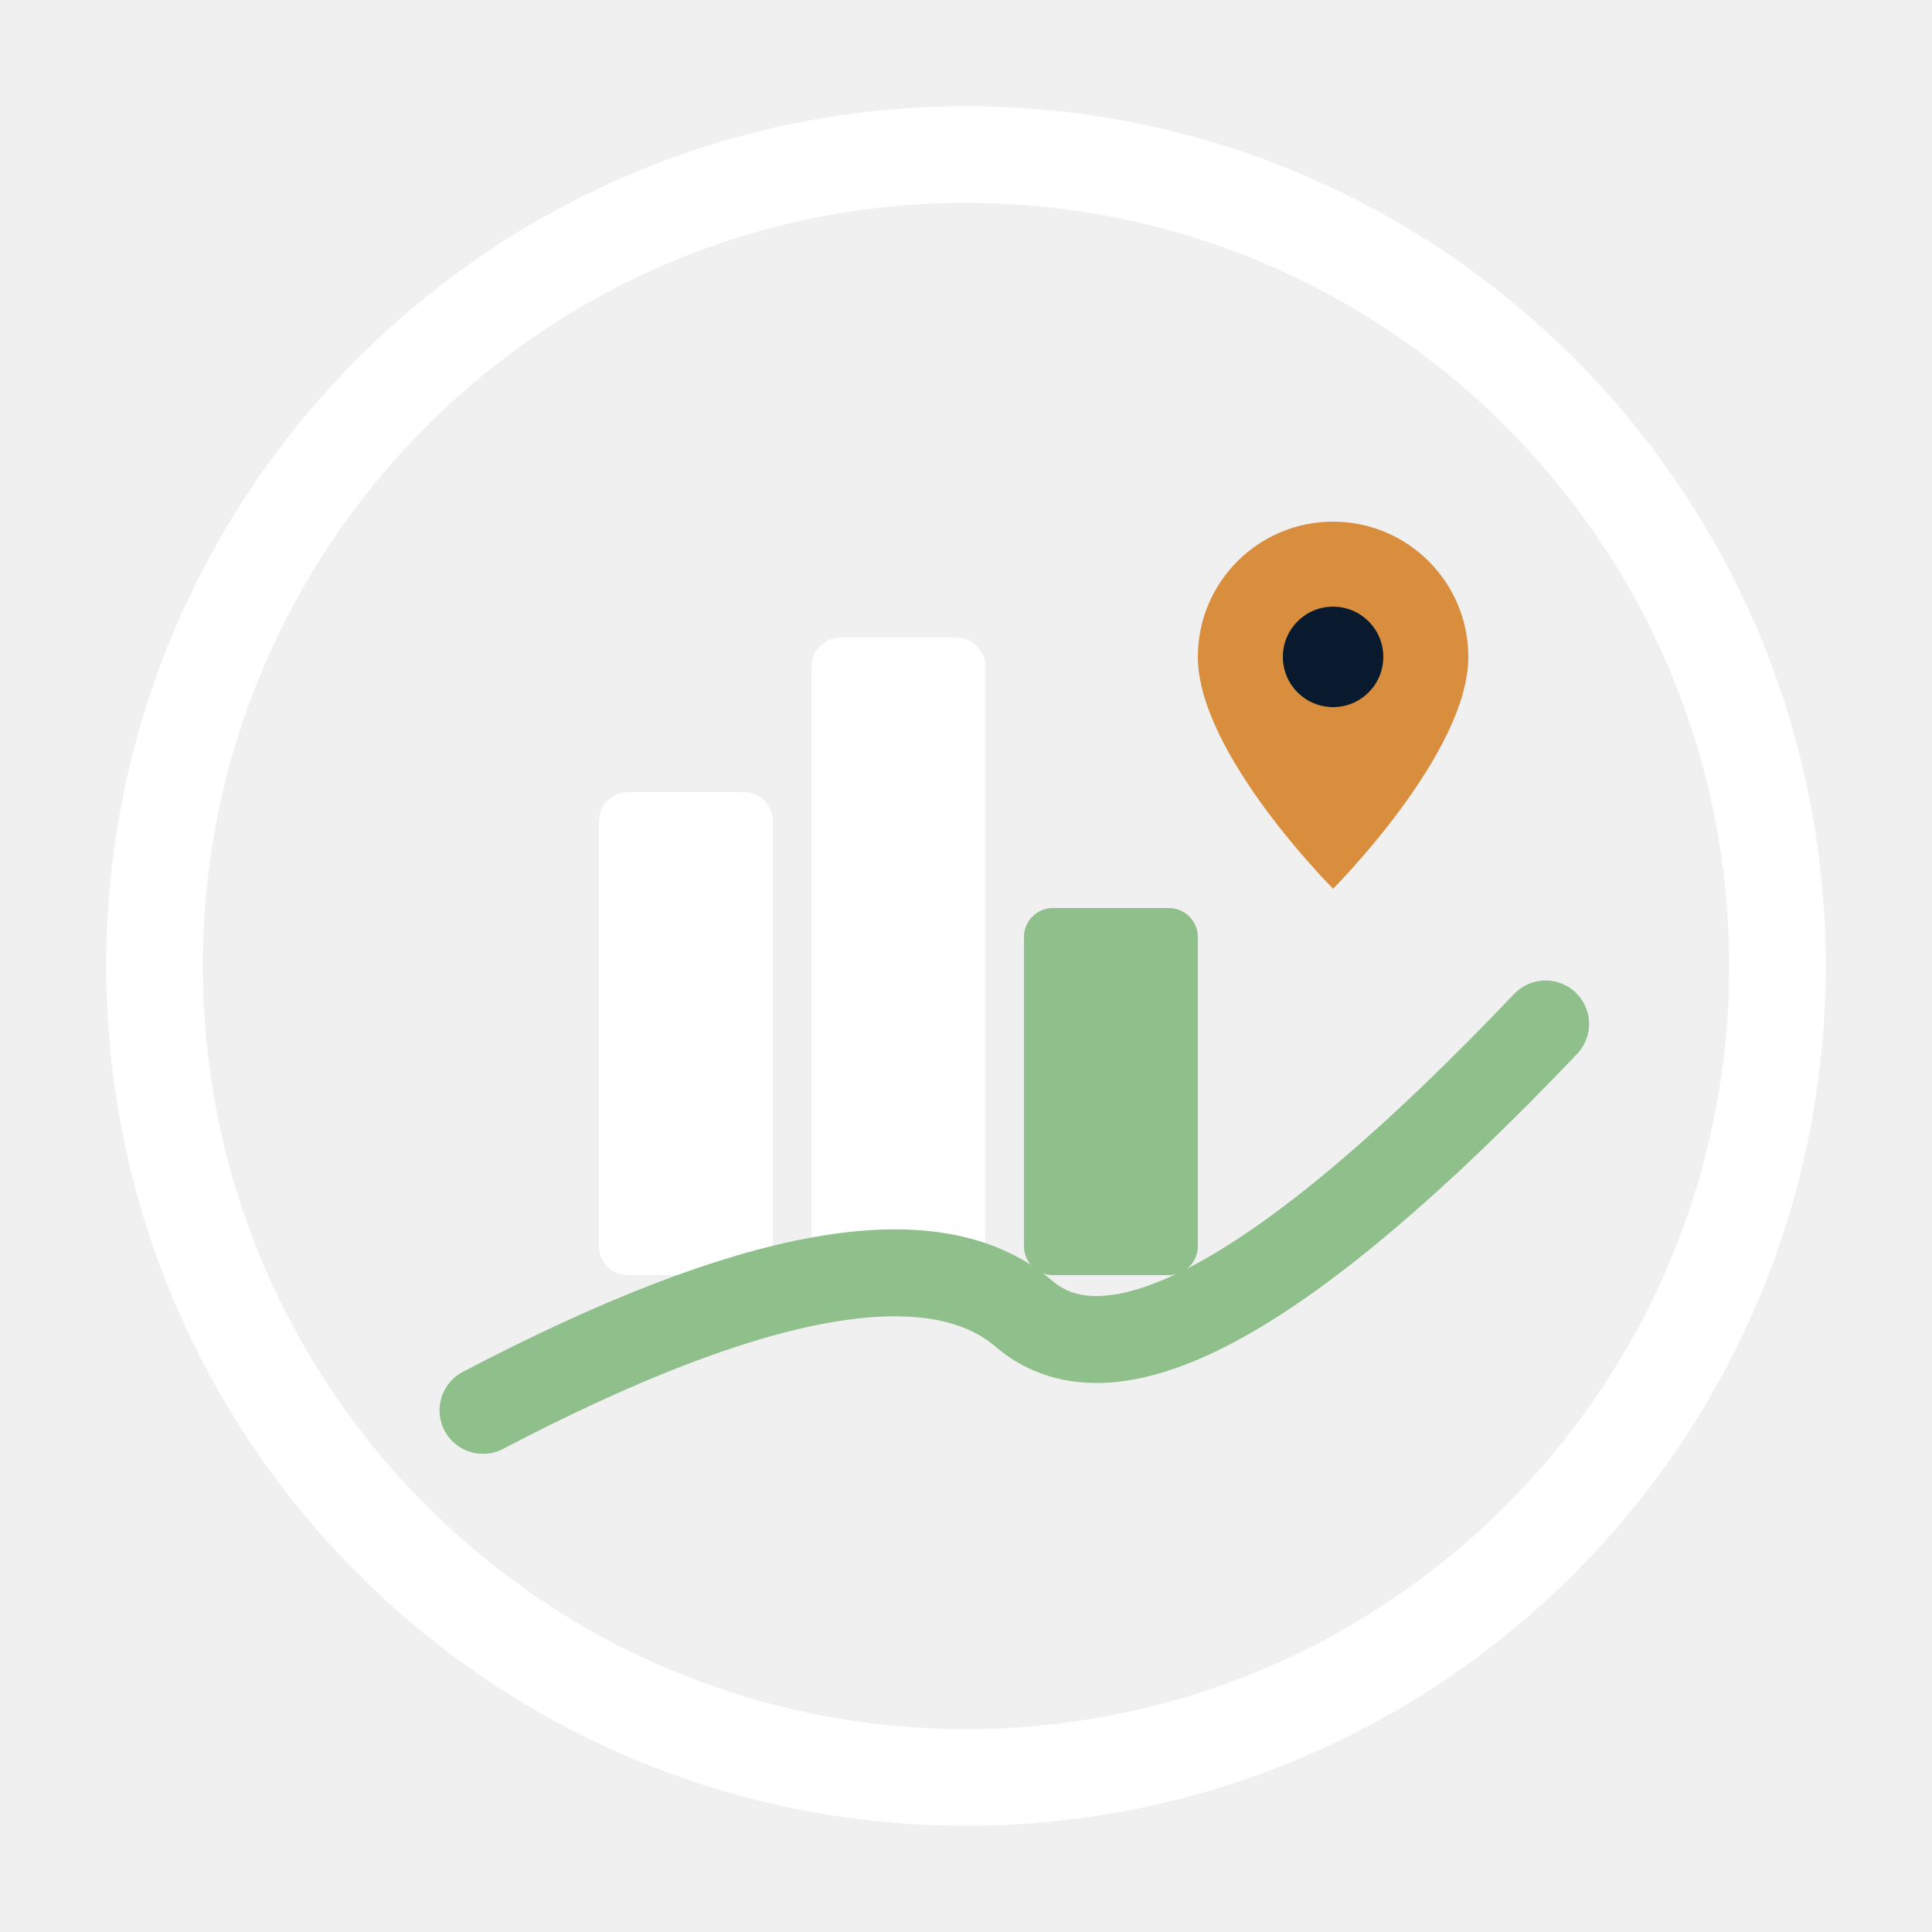
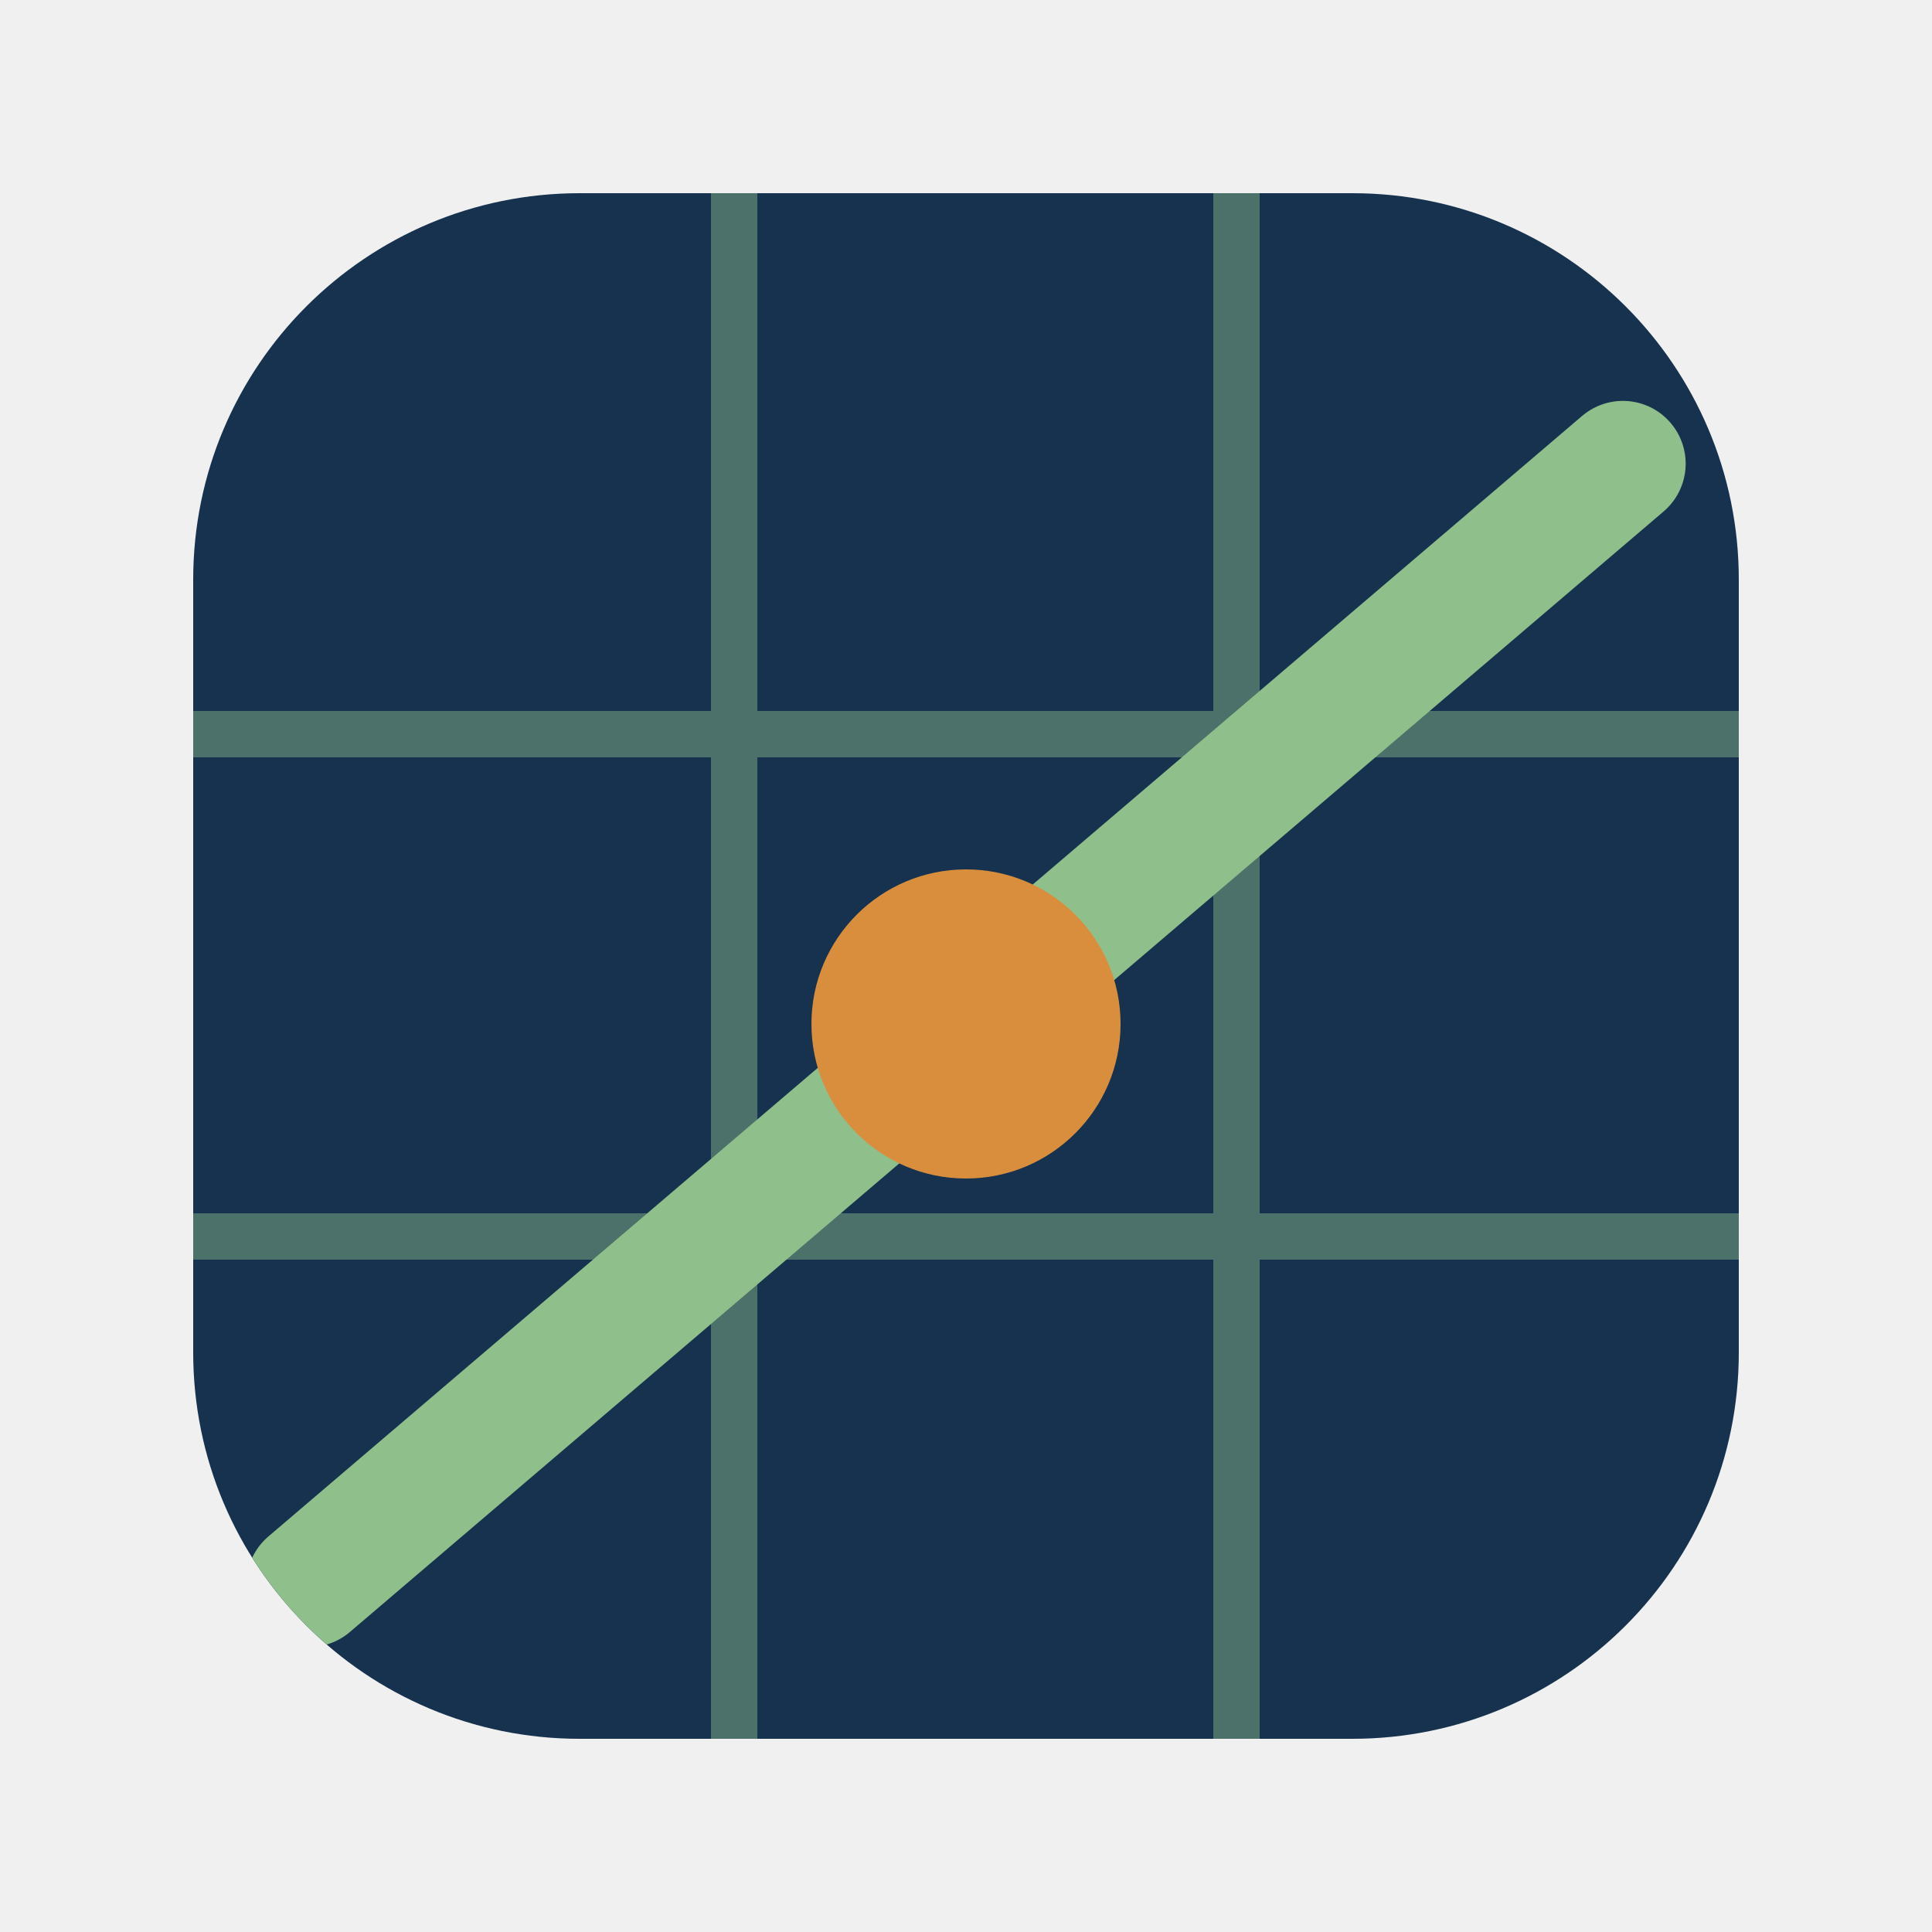
<svg xmlns="http://www.w3.org/2000/svg" viewBox="0 0 100 100" role="img" aria-label="Urbis Advisory">
-   <circle cx="50" cy="50" r="42" fill="none" stroke="#FFFFFF" stroke-width="5" />
-   <rect x="31" y="41" width="9" height="25" rx="1.5" fill="#FFFFFF" />
-   <rect x="42" y="33" width="9" height="33" rx="1.5" fill="#FFFFFF" />
-   <rect x="53" y="47" width="9" height="19" rx="1.5" fill="#8FBF8B" />
-   <path d="M25 73 Q46 62 53 68 T80 53" fill="none" stroke="#8FBF8B" stroke-width="4.5" stroke-linecap="round" />
-   <path d="M69 27a7 7 0 0 1 7 7c0 5-7 12-7 12s-7-7-7-12a7 7 0 0 1 7-7z" fill="#D98E3D" />
-   <circle cx="69" cy="34" r="2.6" fill="#0A1A2E" />
+   <defs>
+     <clipPath id="urbis-r">
+       <rect x="10" y="10" width="80" height="80" rx="20" />
+     </clipPath>
+   </defs>
+   <rect x="10" y="10" width="80" height="80" rx="20" fill="#16324F" />
+   <g clip-path="url(#urbis-r)">
+     <g stroke="#8FBF8B" stroke-width="2.4" opacity="0.45">
+       <line x1="10" y1="38" x2="90" y2="38" />
+       <line x1="10" y1="64" x2="90" y2="64" />
+       <line x1="38" y1="10" x2="38" y2="90" />
+       <line x1="64" y1="10" x2="64" y2="90" />
+     </g>
+     <path d="M16 82 L84 24" fill="none" stroke="#8FBF8B" stroke-width="6.5" stroke-linecap="round" />
+   </g>
+   <circle cx="50" cy="53" r="8" fill="#D98E3D" />
</svg>
